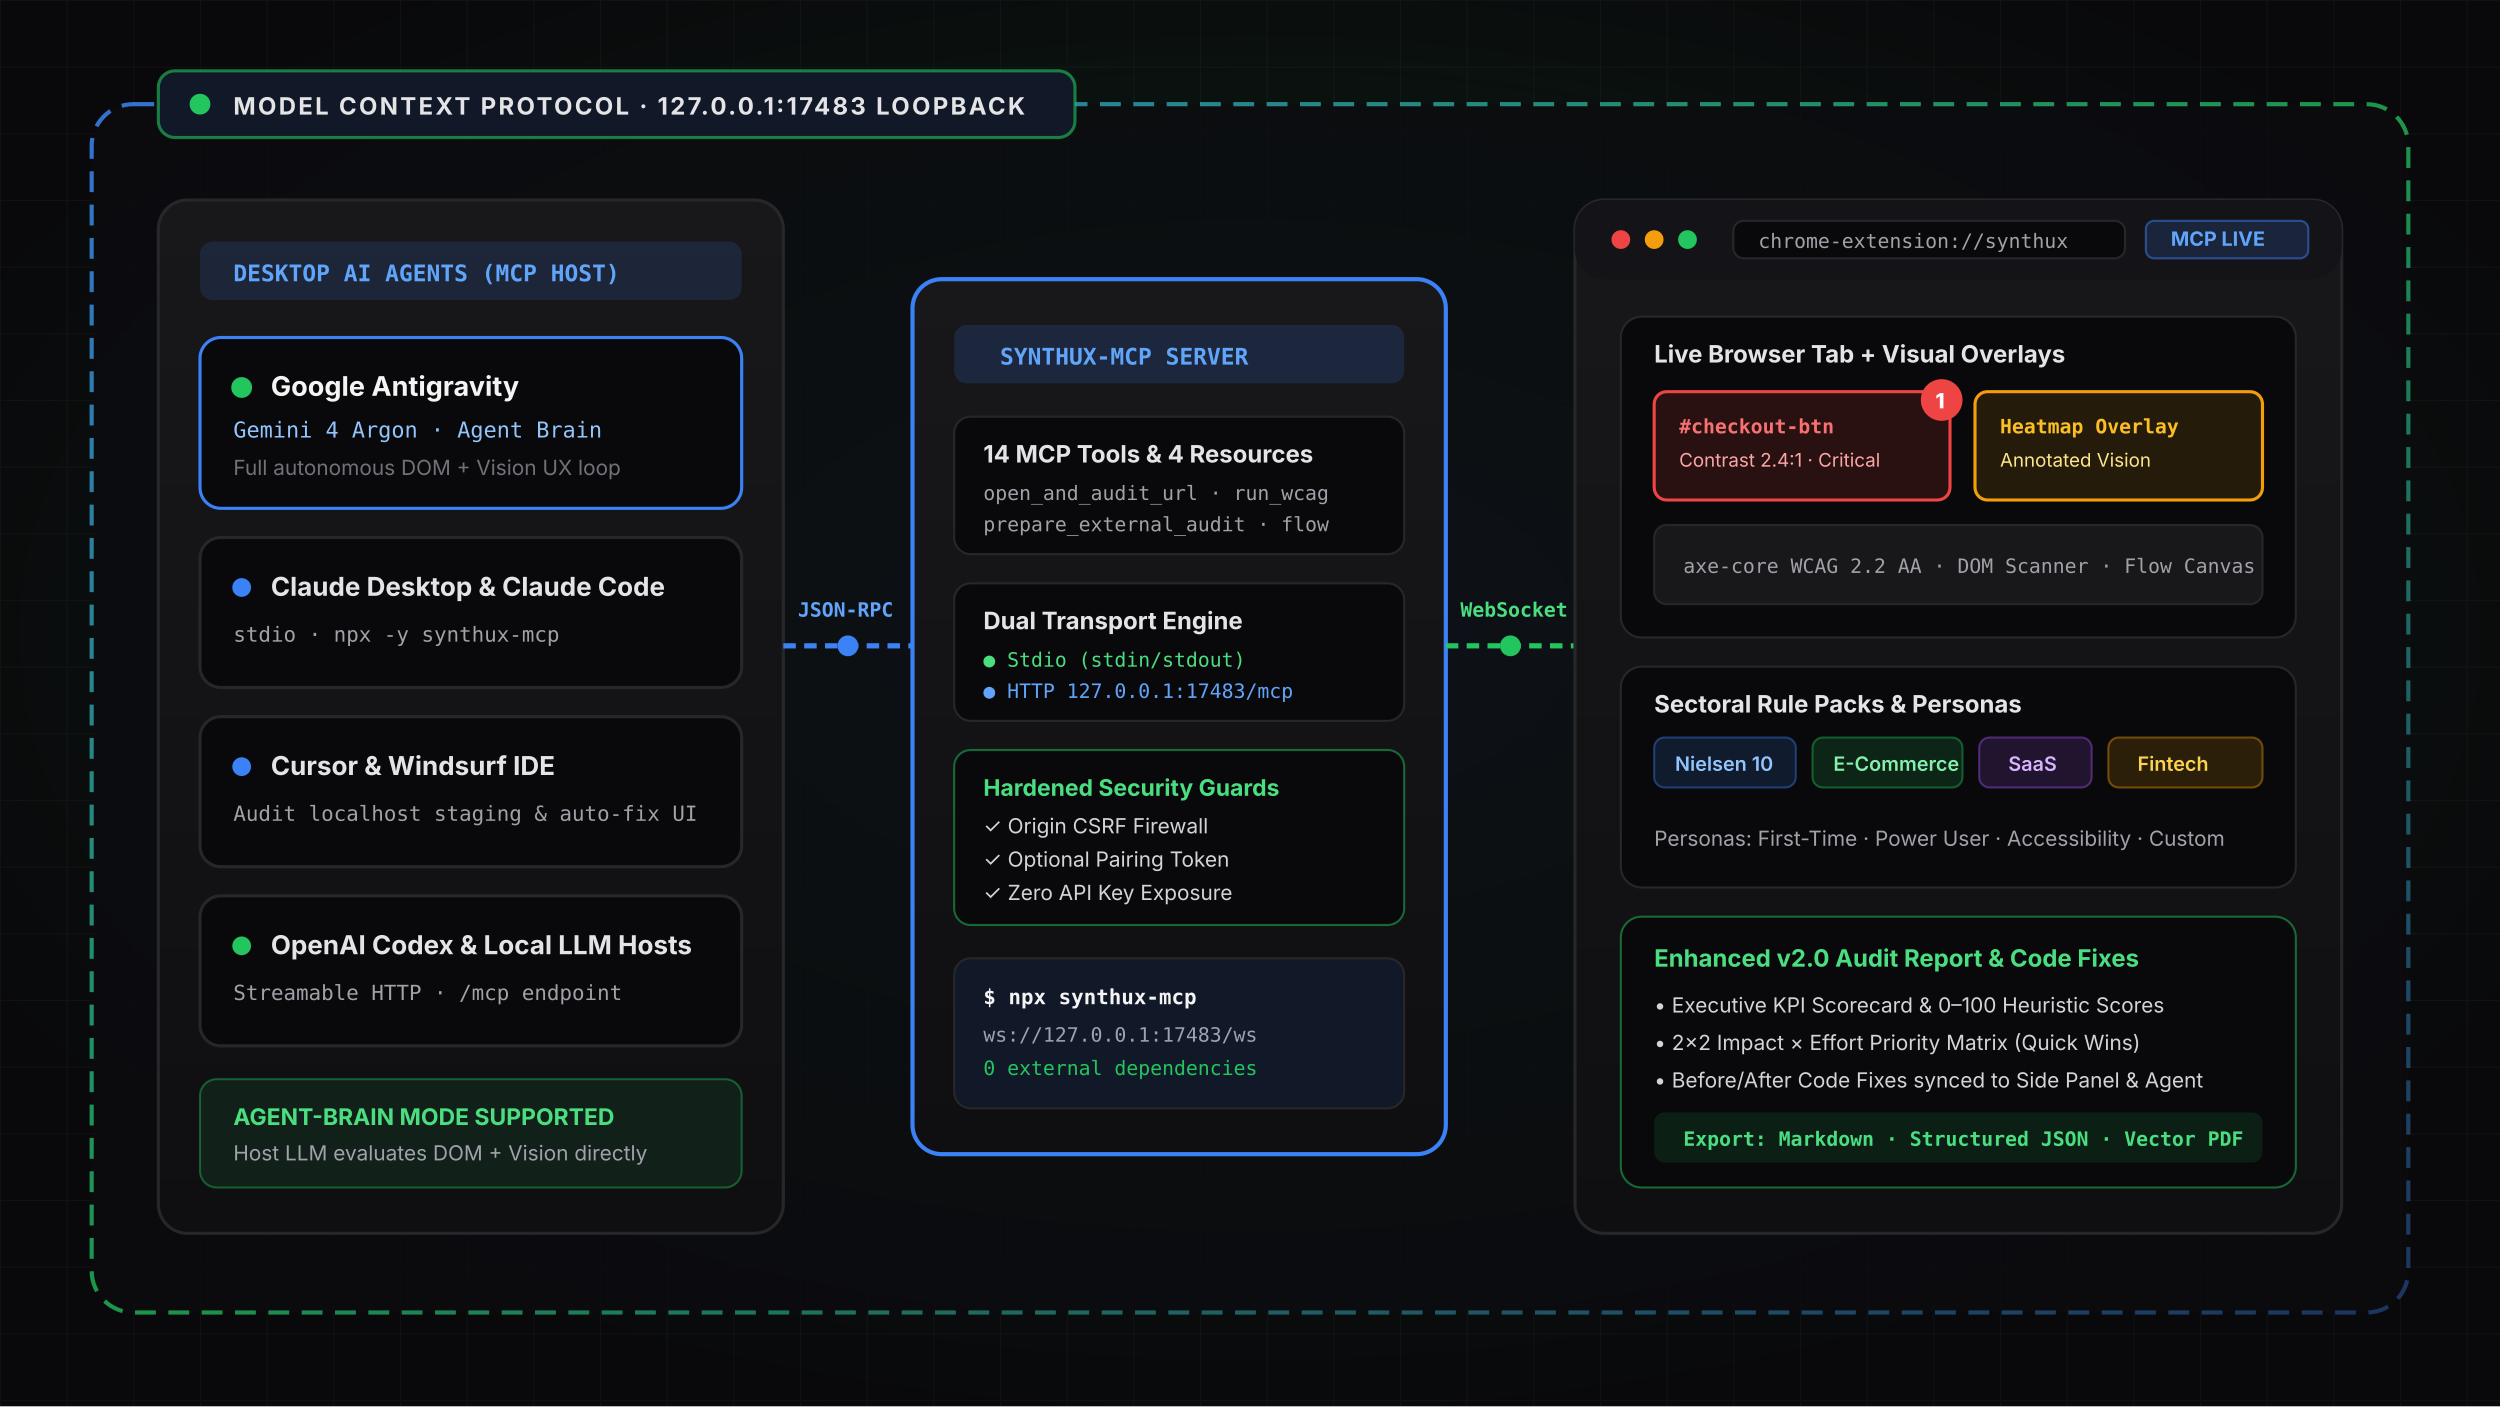
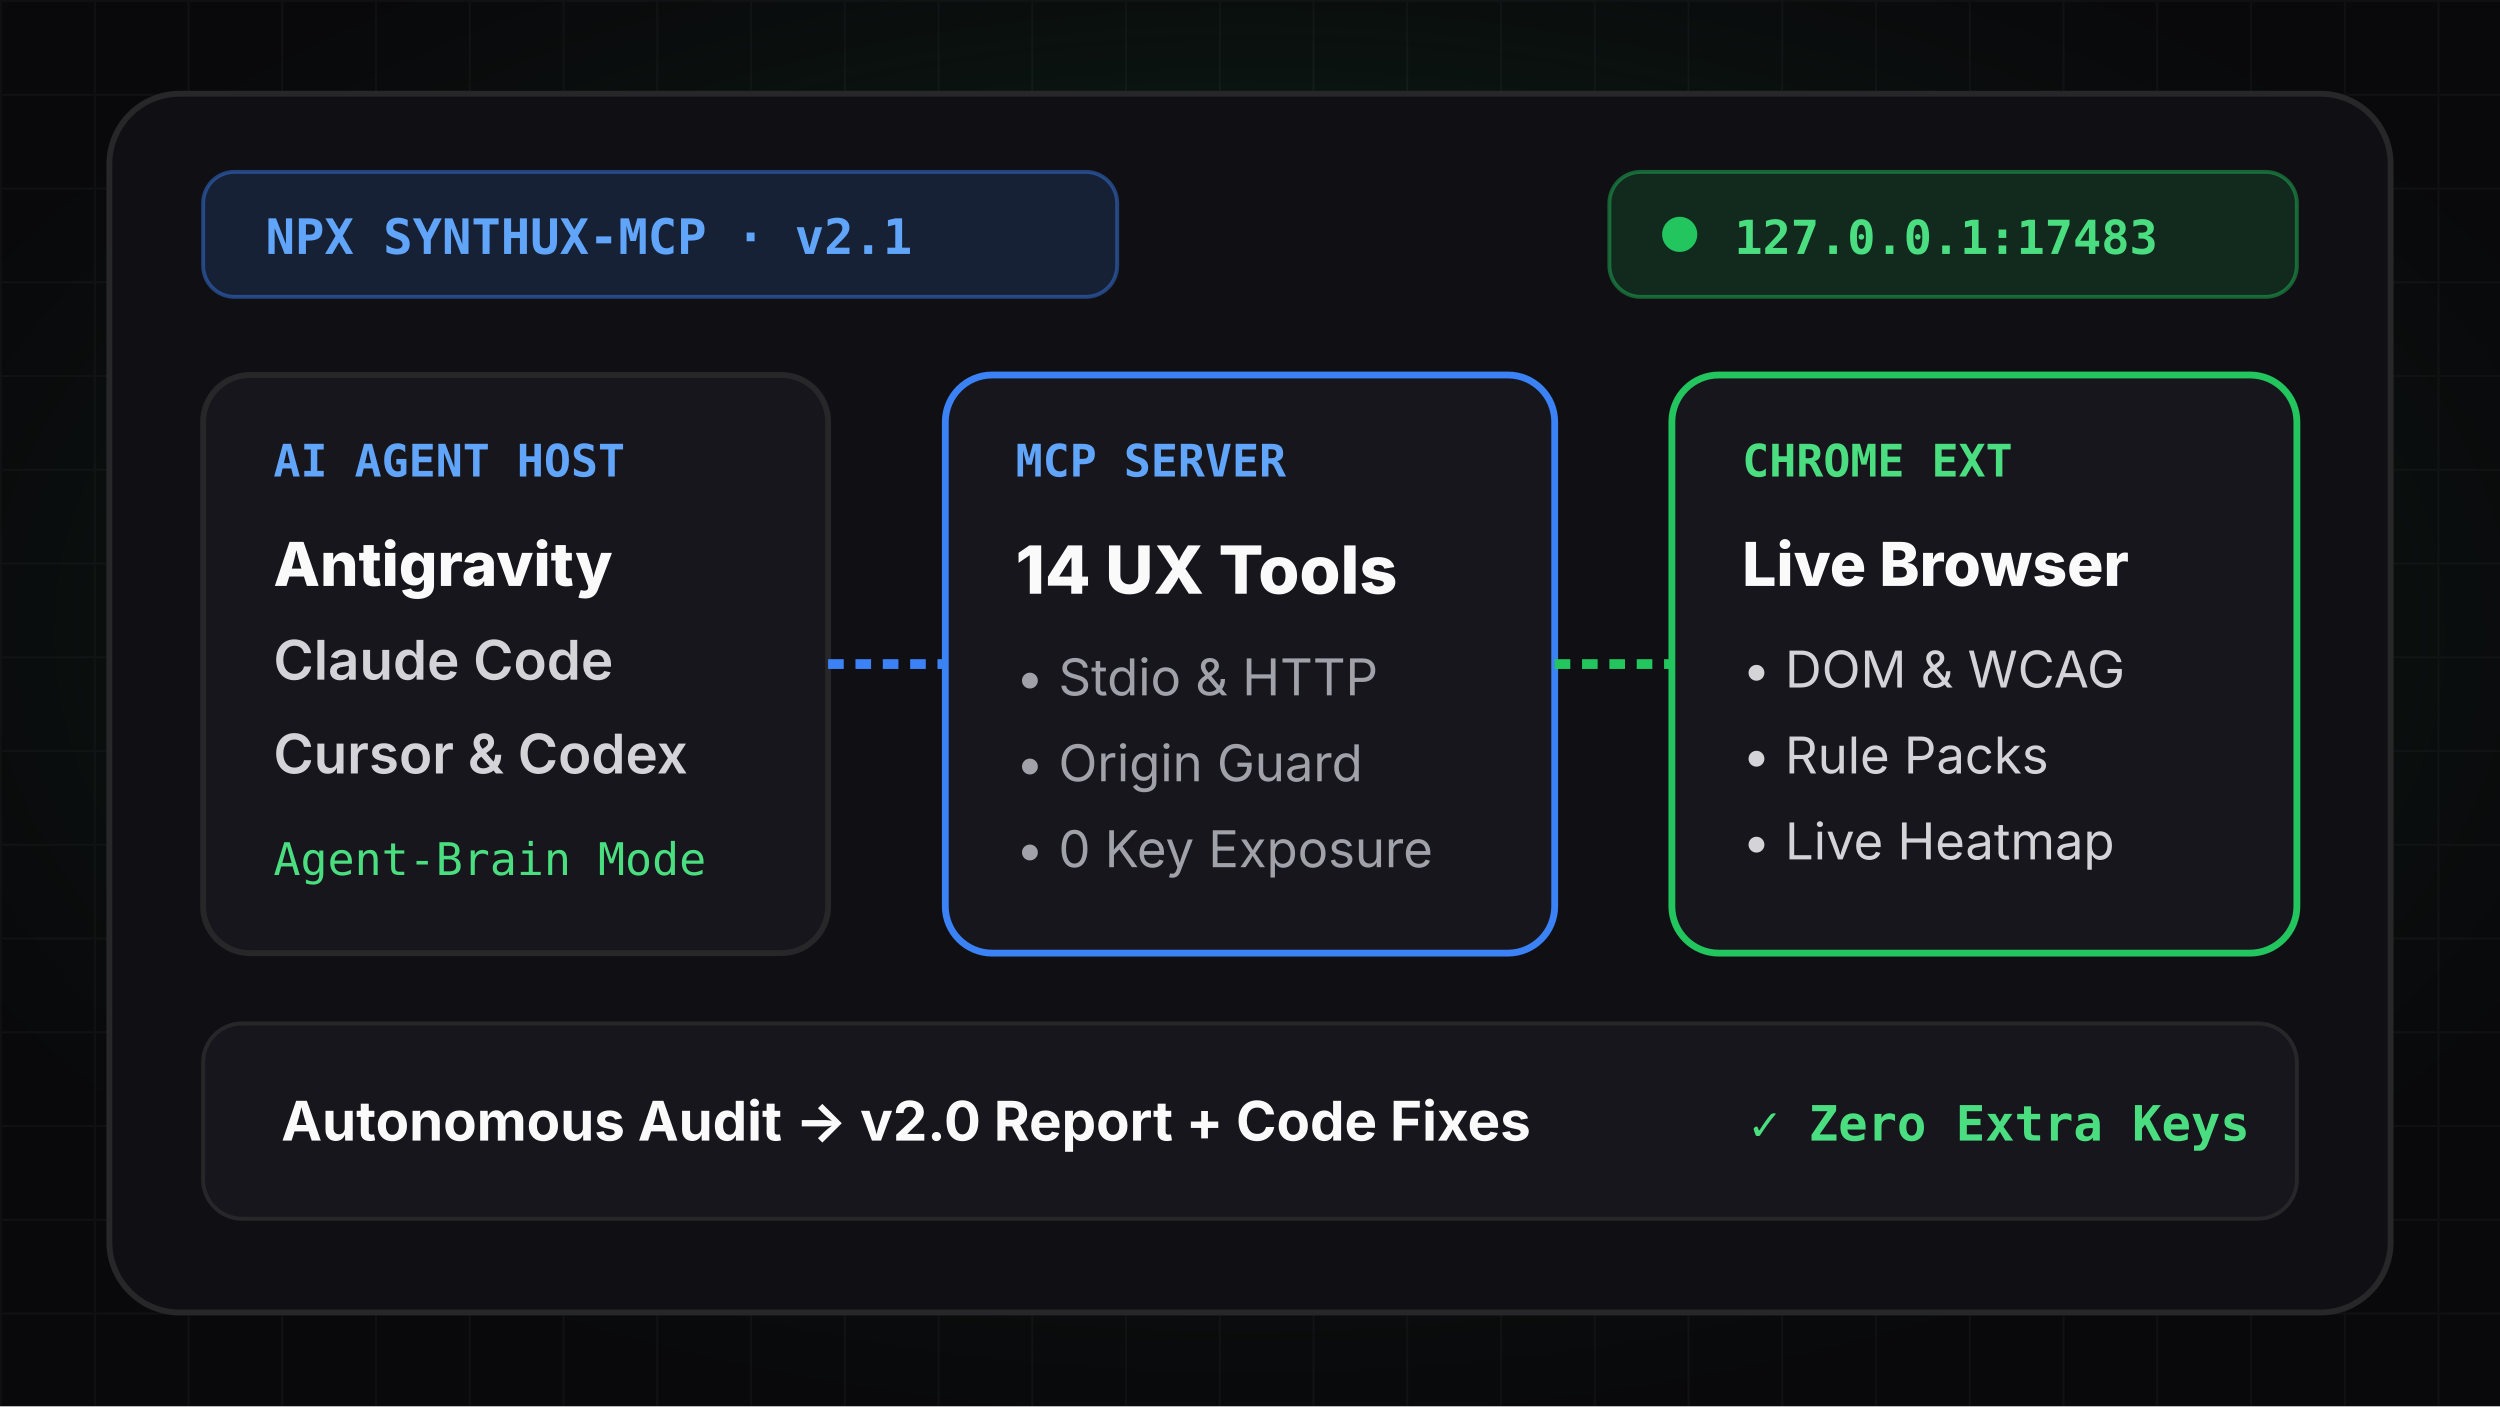
- <svg xmlns="http://www.w3.org/2000/svg" viewBox="0 0 1200 675" width="1200" height="675" fill="none">
+ <svg xmlns="http://www.w3.org/2000/svg" viewBox="0 0 640 360" width="640" height="360" fill="none">
  <defs>
-     <radialGradient id="bgGlow" cx="50%" cy="45%" r="60%">
+     <radialGradient id="glowMcp" cx="50%" cy="45%" r="60%">
      <stop offset="0%" stop-color="#3b82f6" stop-opacity="0.2" />
-       <stop offset="55%" stop-color="#22c55e" stop-opacity="0.08" />
+       <stop offset="60%" stop-color="#22c55e" stop-opacity="0.08" />
      <stop offset="100%" stop-color="#09090b" stop-opacity="0" />
    </radialGradient>
-     <linearGradient id="bridgeStroke" x1="0%" y1="0%" x2="100%" y2="100%">
-       <stop offset="0%" stop-color="#3b82f6" stop-opacity="0.85" />
-       <stop offset="50%" stop-color="#22c55e" stop-opacity="0.75" />
-       <stop offset="100%" stop-color="#3b82f6" stop-opacity="0.35" />
-     </linearGradient>
-     <linearGradient id="cardGrad" x1="0%" y1="0%" x2="0%" y2="100%">
-       <stop offset="0%" stop-color="#18181b" />
-       <stop offset="100%" stop-color="#0f0f12" />
-     </linearGradient>
-     <pattern id="grid" width="32" height="32" patternUnits="userSpaceOnUse">
-       <path d="M 32 0 L 0 0 0 32" fill="none" stroke="#ffffff" stroke-opacity="0.035" stroke-width="1" />
+     <pattern id="gridMcp" width="24" height="24" patternUnits="userSpaceOnUse">
+       <path d="M 24 0 L 0 0 0 24" fill="none" stroke="#ffffff" stroke-opacity="0.03" stroke-width="1" />
    </pattern>
  </defs>
-   <rect width="1200" height="675" fill="#09090b" />
-   <rect width="1200" height="675" fill="url(#grid)" />
-   <rect width="1200" height="675" fill="url(#bgGlow)" />
-   <rect x="44" y="50" width="1112" height="580" rx="20" fill="#0c0c10" fill-opacity="0.78" stroke="url(#bridgeStroke)" stroke-width="2" stroke-dasharray="10 6" />
-   <rect x="76" y="34" width="440" height="32" rx="8" fill="#111827" stroke="#22c55e" stroke-opacity="0.6" stroke-width="1.5" />
-   <circle cx="96" cy="50" r="5" fill="#22c55e" />
-   <text x="112" y="55" fill="#e4e4e7" font-family="Inter, -apple-system, monospace" font-size="11.5" font-weight="700" letter-spacing="1.1">MODEL CONTEXT PROTOCOL · 127.0.0.1:17483 LOOPBACK</text>
-   <rect x="76" y="96" width="300" height="496" rx="14" fill="url(#cardGrad)" stroke="#27272a" stroke-width="1.5" />
-   <rect x="96" y="116" width="260" height="28" rx="6" fill="#3b82f6" fill-opacity="0.14" />
-   <text x="112" y="135" fill="#60a5fa" font-family="SF Mono, monospace" font-size="11" font-weight="700">DESKTOP AI AGENTS (MCP HOST)</text>
-   <rect x="96" y="162" width="260" height="82" rx="10" fill="#09090b" stroke="#3b82f6" stroke-width="1.5" />
-   <circle cx="116" cy="186" r="5" fill="#22c55e" />
-   <text x="130" y="190" fill="#f4f4f5" font-family="Inter, sans-serif" font-size="13" font-weight="700">Google Antigravity</text>
-   <text x="112" y="210" fill="#93c5fd" font-family="SF Mono, monospace" font-size="10.5">Gemini 4 Argon · Agent Brain</text>
-   <text x="112" y="228" fill="#71717a" font-family="Inter, sans-serif" font-size="10">Full autonomous DOM + Vision UX loop</text>
-   <rect x="96" y="258" width="260" height="72" rx="10" fill="#09090b" stroke="#27272a" stroke-width="1.5" />
-   <circle cx="116" cy="282" r="4.5" fill="#3b82f6" />
-   <text x="130" y="286" fill="#e4e4e7" font-family="Inter, sans-serif" font-size="12.5" font-weight="700">Claude Desktop &amp; Claude Code</text>
-   <text x="112" y="308" fill="#a1a1aa" font-family="SF Mono, monospace" font-size="10">stdio · npx -y synthux-mcp</text>
-   <rect x="96" y="344" width="260" height="72" rx="10" fill="#09090b" stroke="#27272a" stroke-width="1.5" />
-   <circle cx="116" cy="368" r="4.5" fill="#3b82f6" />
-   <text x="130" y="372" fill="#e4e4e7" font-family="Inter, sans-serif" font-size="12.5" font-weight="700">Cursor &amp; Windsurf IDE</text>
-   <text x="112" y="394" fill="#a1a1aa" font-family="SF Mono, monospace" font-size="10">Audit localhost staging &amp; auto-fix UI</text>
-   <rect x="96" y="430" width="260" height="72" rx="10" fill="#09090b" stroke="#27272a" stroke-width="1.5" />
-   <circle cx="116" cy="454" r="4.5" fill="#22c55e" />
-   <text x="130" y="458" fill="#e4e4e7" font-family="Inter, sans-serif" font-size="12.5" font-weight="700">OpenAI Codex &amp; Local LLM Hosts</text>
-   <text x="112" y="480" fill="#a1a1aa" font-family="SF Mono, monospace" font-size="10">Streamable HTTP · /mcp endpoint</text>
-   <rect x="96" y="518" width="260" height="52" rx="8" fill="#22c55e" fill-opacity="0.1" stroke="#22c55e" stroke-opacity="0.4" />
-   <text x="112" y="540" fill="#4ade80" font-family="Inter, sans-serif" font-size="11" font-weight="700">AGENT-BRAIN MODE SUPPORTED</text>
-   <text x="112" y="557" fill="#a1a1aa" font-family="Inter, sans-serif" font-size="10">Host LLM evaluates DOM + Vision directly</text>
-   <path d="M376 310 L438 310" stroke="#3b82f6" stroke-width="2.5" stroke-dasharray="6 4" />
-   <circle cx="407" cy="310" r="5" fill="#3b82f6" />
-   <text x="383" y="296" fill="#60a5fa" font-family="SF Mono, monospace" font-size="9.5" font-weight="600">JSON-RPC</text>
-   <rect x="438" y="134" width="256" height="420" rx="14" fill="url(#cardGrad)" stroke="#3b82f6" stroke-width="2" />
-   <rect x="458" y="156" width="216" height="28" rx="6" fill="#3b82f6" fill-opacity="0.16" />
-   <text x="480" y="175" fill="#60a5fa" font-family="SF Mono, monospace" font-size="11" font-weight="700">SYNTHUX-MCP SERVER</text>
-   <rect x="458" y="200" width="216" height="66" rx="8" fill="#09090b" stroke="#27272a" />
-   <text x="472" y="222" fill="#e4e4e7" font-family="Inter, sans-serif" font-size="11.5" font-weight="700">14 MCP Tools &amp; 4 Resources</text>
-   <text x="472" y="240" fill="#a1a1aa" font-family="SF Mono, monospace" font-size="9.5">open_and_audit_url · run_wcag</text>
-   <text x="472" y="255" fill="#a1a1aa" font-family="SF Mono, monospace" font-size="9.5">prepare_external_audit · flow</text>
-   <rect x="458" y="280" width="216" height="66" rx="8" fill="#09090b" stroke="#27272a" />
-   <text x="472" y="302" fill="#e4e4e7" font-family="Inter, sans-serif" font-size="11.5" font-weight="700">Dual Transport Engine</text>
-   <text x="472" y="320" fill="#4ade80" font-family="SF Mono, monospace" font-size="9.5">● Stdio (stdin/stdout)</text>
-   <text x="472" y="335" fill="#60a5fa" font-family="SF Mono, monospace" font-size="9.5">● HTTP 127.0.0.1:17483/mcp</text>
-   <rect x="458" y="360" width="216" height="84" rx="8" fill="#09090b" stroke="#22c55e" stroke-opacity="0.5" />
-   <text x="472" y="382" fill="#4ade80" font-family="Inter, sans-serif" font-size="11" font-weight="700">Hardened Security Guards</text>
-   <text x="472" y="400" fill="#d4d4d8" font-family="Inter, sans-serif" font-size="10">✓ Origin CSRF Firewall</text>
-   <text x="472" y="416" fill="#d4d4d8" font-family="Inter, sans-serif" font-size="10">✓ Optional Pairing Token</text>
-   <text x="472" y="432" fill="#d4d4d8" font-family="Inter, sans-serif" font-size="10">✓ Zero API Key Exposure</text>
-   <rect x="458" y="460" width="216" height="72" rx="8" fill="#111827" stroke="#27272a" />
-   <text x="472" y="482" fill="#f4f4f5" font-family="SF Mono, monospace" font-size="10" font-weight="700">$ npx synthux-mcp</text>
-   <text x="472" y="500" fill="#9ca3af" font-family="SF Mono, monospace" font-size="9.5">ws://127.0.0.1:17483/ws</text>
-   <text x="472" y="516" fill="#22c55e" font-family="SF Mono, monospace" font-size="9.5">0 external dependencies</text>
-   <path d="M694 310 L756 310" stroke="#22c55e" stroke-width="2.5" stroke-dasharray="6 4" />
-   <circle cx="725" cy="310" r="5" fill="#22c55e" />
-   <text x="701" y="296" fill="#4ade80" font-family="SF Mono, monospace" font-size="9.5" font-weight="600">WebSocket</text>
-   <rect x="756" y="96" width="368" height="496" rx="14" fill="url(#cardGrad)" stroke="#27272a" stroke-width="1.5" />
-   <rect x="756" y="96" width="368" height="38" rx="14" fill="#141418" />
-   <circle cx="778" cy="115" r="4.5" fill="#ef4444" />
-   <circle cx="794" cy="115" r="4.5" fill="#f59e0b" />
-   <circle cx="810" cy="115" r="4.5" fill="#22c55e" />
-   <rect x="832" y="106" width="188" height="18" rx="5" fill="#09090b" stroke="#27272a" />
-   <text x="844" y="119" fill="#a1a1aa" font-family="SF Mono, monospace" font-size="9.5">chrome-extension://synthux</text>
-   <rect x="1030" y="106" width="78" height="18" rx="4" fill="#3b82f6" fill-opacity="0.16" stroke="#3b82f6" stroke-opacity="0.5" />
-   <text x="1042" y="118" fill="#60a5fa" font-family="Inter, sans-serif" font-size="9.5" font-weight="700">MCP LIVE</text>
-   <rect x="778" y="152" width="324" height="154" rx="10" fill="#09090b" stroke="#27272a" />
-   <text x="794" y="174" fill="#e4e4e7" font-family="Inter, sans-serif" font-size="11.5" font-weight="700">Live Browser Tab + Visual Overlays</text>
-   <rect x="794" y="188" width="142" height="52" rx="6" fill="#ef4444" fill-opacity="0.14" stroke="#ef4444" stroke-width="1.5" />
-   <text x="806" y="208" fill="#f87171" font-family="SF Mono, monospace" font-size="9.5" font-weight="700">#checkout-btn</text>
-   <text x="806" y="224" fill="#fca5a5" font-family="Inter, sans-serif" font-size="9">Contrast 2.4:1 · Critical</text>
-   <circle cx="932" cy="192" r="10" fill="#ef4444" />
-   <text x="929" y="196" fill="#ffffff" font-family="Inter, sans-serif" font-size="10" font-weight="800">1</text>
-   <rect x="948" y="188" width="138" height="52" rx="6" fill="#f59e0b" fill-opacity="0.12" stroke="#f59e0b" stroke-width="1.5" />
-   <text x="960" y="208" fill="#fbbf24" font-family="SF Mono, monospace" font-size="9.5" font-weight="700">Heatmap Overlay</text>
-   <text x="960" y="224" fill="#fde68a" font-family="Inter, sans-serif" font-size="9">Annotated Vision</text>
-   <rect x="794" y="252" width="292" height="38" rx="6" fill="#18181b" stroke="#27272a" />
-   <text x="808" y="275" fill="#a1a1aa" font-family="SF Mono, monospace" font-size="9.5">axe-core WCAG 2.2 AA · DOM Scanner · Flow Canvas</text>
-   <rect x="778" y="320" width="324" height="106" rx="10" fill="#09090b" stroke="#27272a" />
-   <text x="794" y="342" fill="#e4e4e7" font-family="Inter, sans-serif" font-size="11.5" font-weight="700">Sectoral Rule Packs &amp; Personas</text>
-   <rect x="794" y="354" width="68" height="24" rx="5" fill="#3b82f6" fill-opacity="0.15" stroke="#3b82f6" stroke-opacity="0.4" />
-   <text x="804" y="370" fill="#93c5fd" font-family="Inter, sans-serif" font-size="9.5" font-weight="600">Nielsen 10</text>
-   <rect x="870" y="354" width="72" height="24" rx="5" fill="#22c55e" fill-opacity="0.15" stroke="#22c55e" stroke-opacity="0.4" />
-   <text x="880" y="370" fill="#86efac" font-family="Inter, sans-serif" font-size="9.5" font-weight="600">E-Commerce</text>
-   <rect x="950" y="354" width="54" height="24" rx="5" fill="#a855f7" fill-opacity="0.15" stroke="#a855f7" stroke-opacity="0.4" />
-   <text x="964" y="370" fill="#d8b4fe" font-family="Inter, sans-serif" font-size="9.5" font-weight="600">SaaS</text>
-   <rect x="1012" y="354" width="74" height="24" rx="5" fill="#f59e0b" fill-opacity="0.15" stroke="#f59e0b" stroke-opacity="0.4" />
-   <text x="1026" y="370" fill="#fcd34d" font-family="Inter, sans-serif" font-size="9.5" font-weight="600">Fintech</text>
-   <text x="794" y="406" fill="#a1a1aa" font-family="Inter, sans-serif" font-size="10">Personas: First-Time · Power User · Accessibility · Custom</text>
-   <rect x="778" y="440" width="324" height="130" rx="10" fill="#09090b" stroke="#22c55e" stroke-opacity="0.5" />
-   <text x="794" y="464" fill="#4ade80" font-family="Inter, sans-serif" font-size="11.5" font-weight="700">Enhanced v2.0 Audit Report &amp; Code Fixes</text>
-   <text x="794" y="486" fill="#d4d4d8" font-family="Inter, sans-serif" font-size="10">• Executive KPI Scorecard &amp; 0–100 Heuristic Scores</text>
-   <text x="794" y="504" fill="#d4d4d8" font-family="Inter, sans-serif" font-size="10">• 2×2 Impact × Effort Priority Matrix (Quick Wins)</text>
-   <text x="794" y="522" fill="#d4d4d8" font-family="Inter, sans-serif" font-size="10">• Before/After Code Fixes synced to Side Panel &amp; Agent</text>
-   <rect x="794" y="534" width="292" height="24" rx="5" fill="#22c55e" fill-opacity="0.12" />
-   <text x="808" y="550" fill="#4ade80" font-family="SF Mono, monospace" font-size="9.5" font-weight="600">Export: Markdown · Structured JSON · Vector PDF</text>
+   <rect width="640" height="360" fill="#09090b" />
+   <rect width="640" height="360" fill="url(#gridMcp)" />
+   <rect width="640" height="360" fill="url(#glowMcp)" />
+   <rect x="28" y="24" width="584" height="312" rx="18" fill="#101014" stroke="#27272a" stroke-width="1.5" />
+   <rect x="52" y="44" width="234" height="32" rx="8" fill="#3b82f6" fill-opacity="0.15" stroke="#3b82f6" stroke-opacity="0.45" />
+   <text x="68" y="65" fill="#60a5fa" font-family="SF Mono, monospace" font-size="12.5" font-weight="700">NPX SYNTHUX-MCP · v2.1</text>
+   <rect x="412" y="44" width="176" height="32" rx="8" fill="#22c55e" fill-opacity="0.14" stroke="#22c55e" stroke-opacity="0.45" />
+   <circle cx="430" cy="60" r="4.5" fill="#22c55e" />
+   <text x="444" y="65" fill="#4ade80" font-family="SF Mono, monospace" font-size="12" font-weight="700">127.0.0.1:17483</text>
+   <rect x="52" y="96" width="160" height="148" rx="12" fill="#16161c" stroke="#27272a" stroke-width="1.5" />
+   <text x="70" y="122" fill="#60a5fa" font-family="SF Mono, monospace" font-size="11.5" font-weight="700">AI AGENT HOST</text>
+   <text x="70" y="150" fill="#fafafa" font-family="Inter, sans-serif" font-size="15.5" font-weight="800">Antigravity</text>
+   <text x="70" y="174" fill="#d4d4d8" font-family="Inter, sans-serif" font-size="14" font-weight="600">Claude Code</text>
+   <text x="70" y="198" fill="#d4d4d8" font-family="Inter, sans-serif" font-size="14" font-weight="600">Cursor &amp; Codex</text>
+   <text x="70" y="224" fill="#4ade80" font-family="SF Mono, monospace" font-size="11.5">Agent-Brain Mode</text>
+   <line x1="212" y1="170" x2="242" y2="170" stroke="#3b82f6" stroke-width="2.5" stroke-dasharray="4 3" />
+   <rect x="242" y="96" width="156" height="148" rx="12" fill="#16161c" stroke="#3b82f6" stroke-width="1.75" />
+   <text x="260" y="122" fill="#60a5fa" font-family="SF Mono, monospace" font-size="11.5" font-weight="700">MCP SERVER</text>
+   <text x="260" y="152" fill="#fafafa" font-family="Inter, sans-serif" font-size="17" font-weight="800">14 UX Tools</text>
+   <text x="260" y="178" fill="#a1a1aa" font-family="Inter, sans-serif" font-size="13">• Stdio &amp; HTTP</text>
+   <text x="260" y="200" fill="#a1a1aa" font-family="Inter, sans-serif" font-size="13">• Origin Guard</text>
+   <text x="260" y="222" fill="#a1a1aa" font-family="Inter, sans-serif" font-size="13">• 0 Key Exposure</text>
+   <line x1="398" y1="170" x2="428" y2="170" stroke="#22c55e" stroke-width="2.5" stroke-dasharray="4 3" />
+   <rect x="428" y="96" width="160" height="148" rx="12" fill="#16161c" stroke="#22c55e" stroke-width="1.75" />
+   <text x="446" y="122" fill="#4ade80" font-family="SF Mono, monospace" font-size="11.5" font-weight="700">CHROME EXT</text>
+   <text x="446" y="150" fill="#fafafa" font-family="Inter, sans-serif" font-size="15.5" font-weight="800">Live Browser</text>
+   <text x="446" y="176" fill="#d4d4d8" font-family="Inter, sans-serif" font-size="13">• DOM &amp; WCAG</text>
+   <text x="446" y="198" fill="#d4d4d8" font-family="Inter, sans-serif" font-size="13">• Rule Packs</text>
+   <text x="446" y="220" fill="#d4d4d8" font-family="Inter, sans-serif" font-size="13">• Live Heatmap</text>
+   <rect x="52" y="262" width="536" height="50" rx="10" fill="#16161c" stroke="#27272a" />
+   <text x="72" y="292" fill="#fafafa" font-family="Inter, sans-serif" font-size="14" font-weight="700">Autonomous Audit → v2.0 Report + Code Fixes</text>
+   <text x="448" y="292" fill="#4ade80" font-family="SF Mono, monospace" font-size="12.5" font-weight="700">✓ Zero Extra Keys</text>
</svg>
